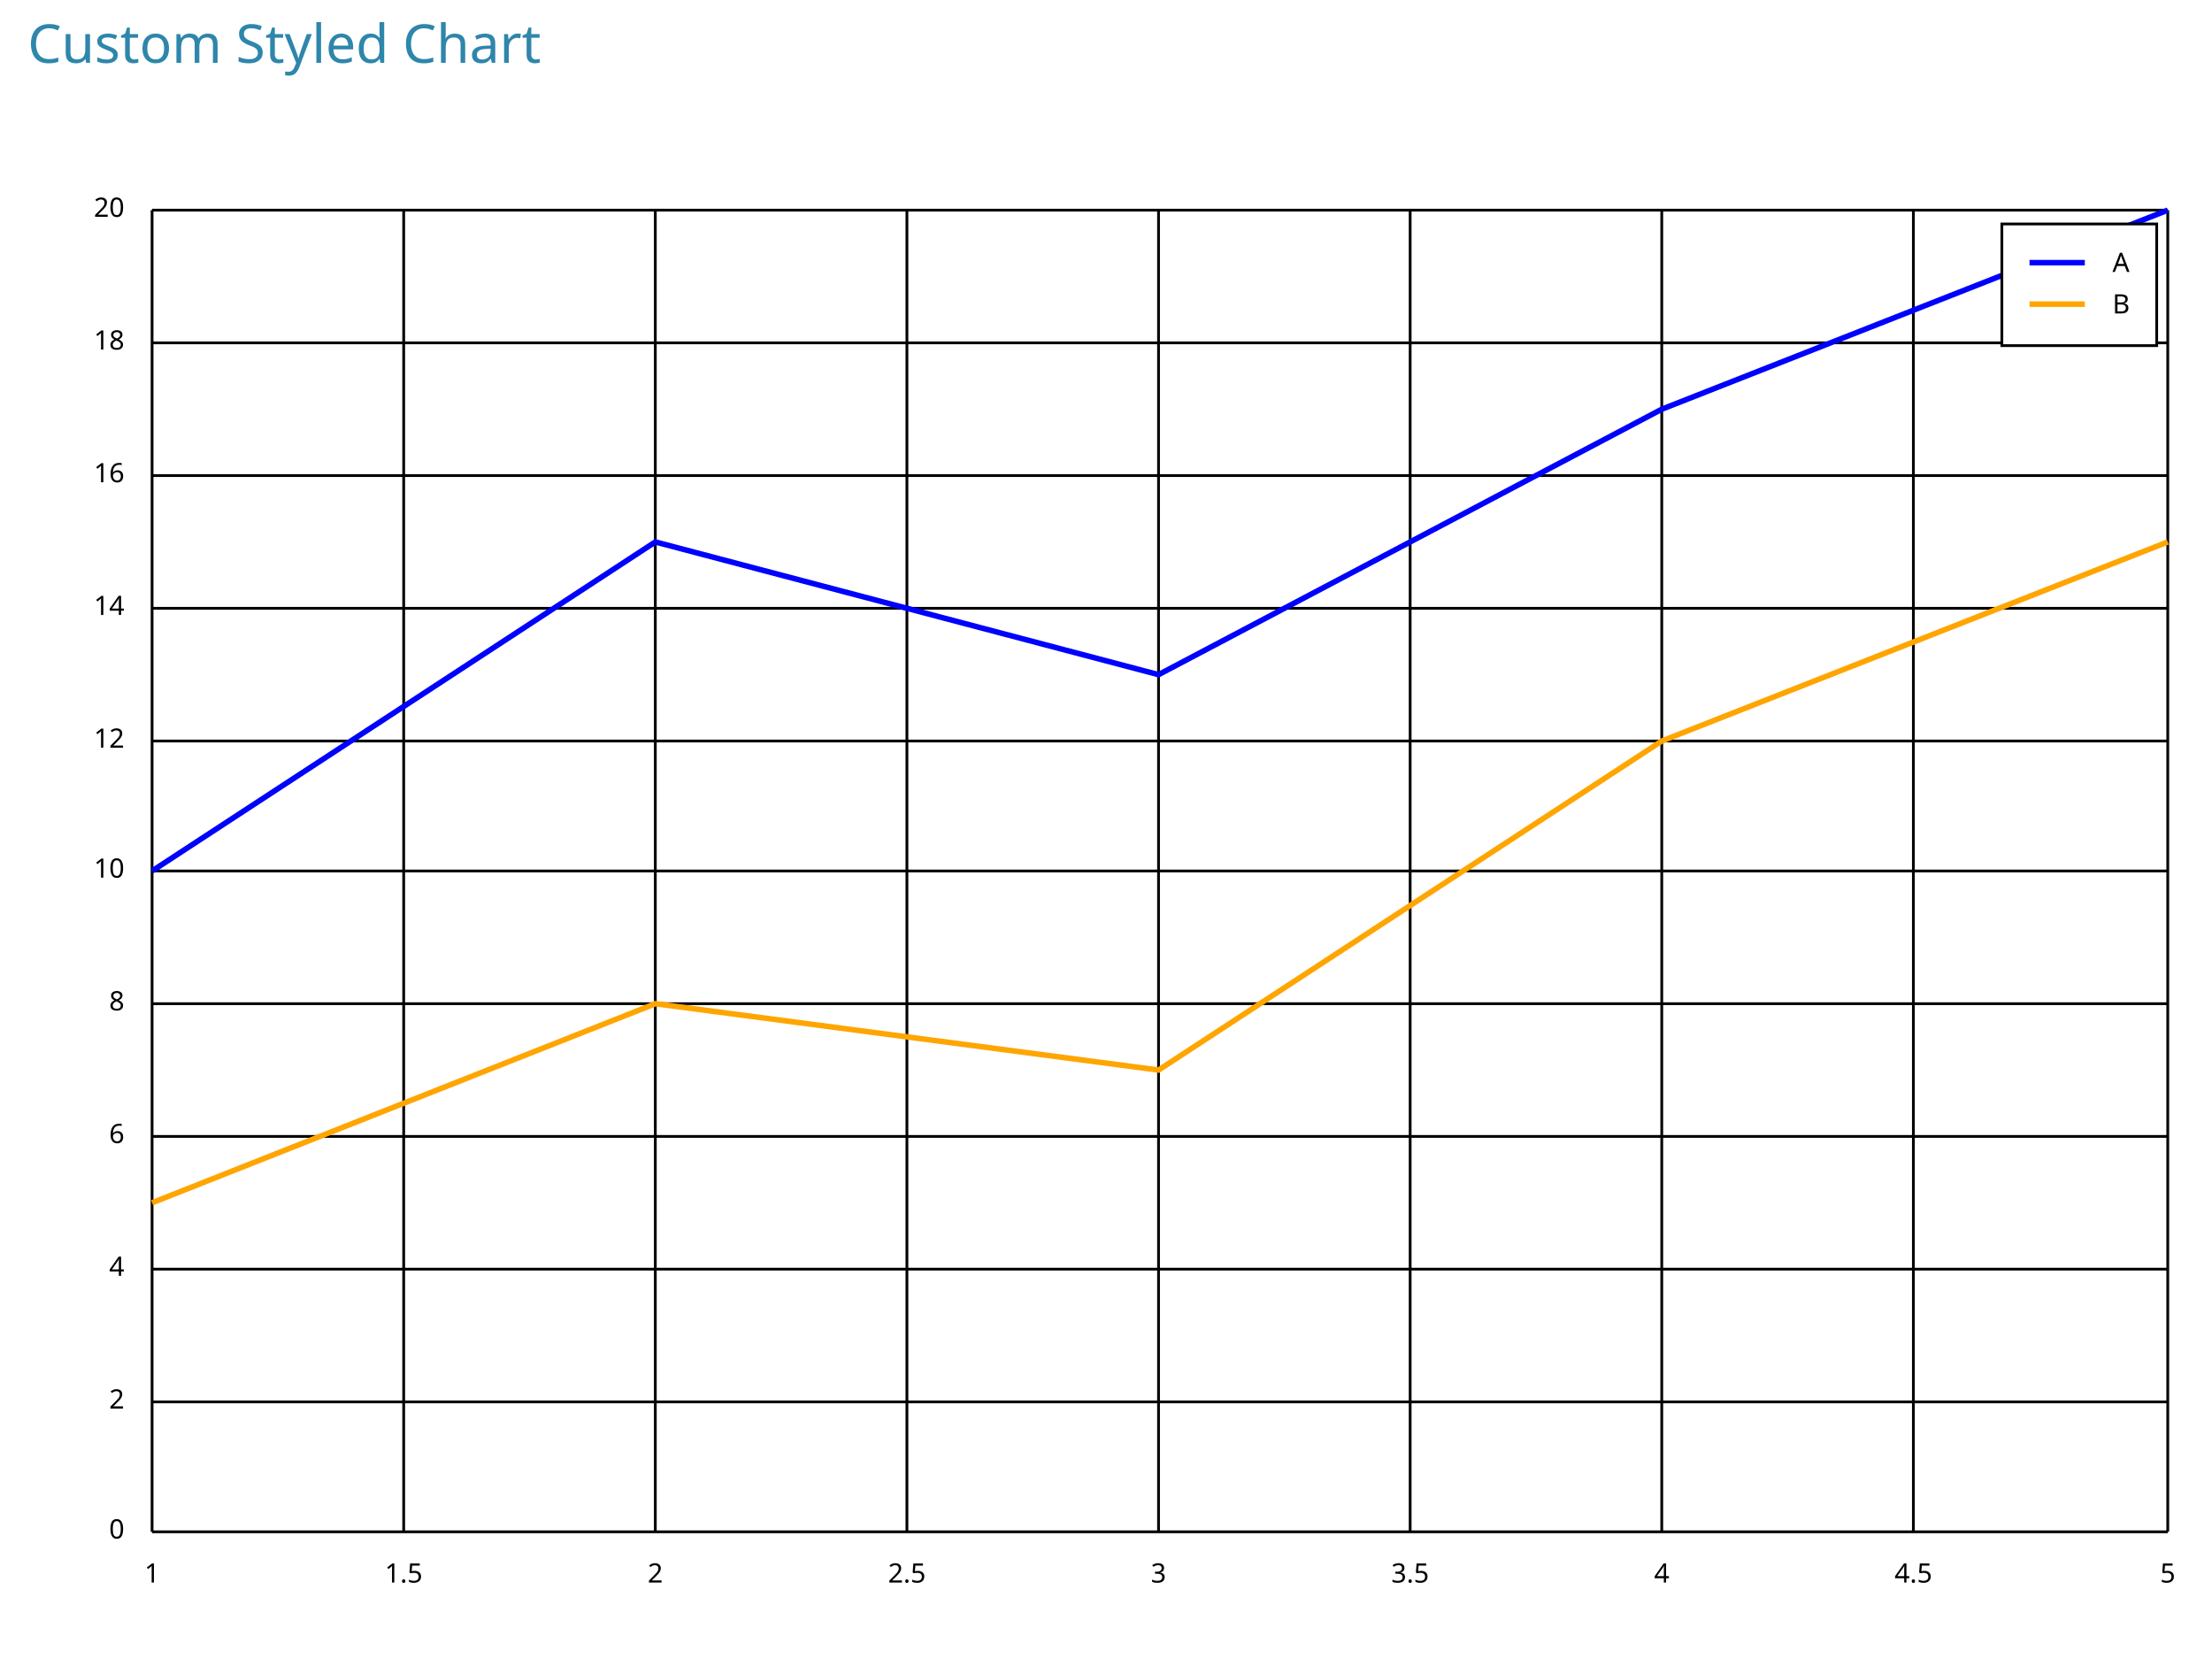
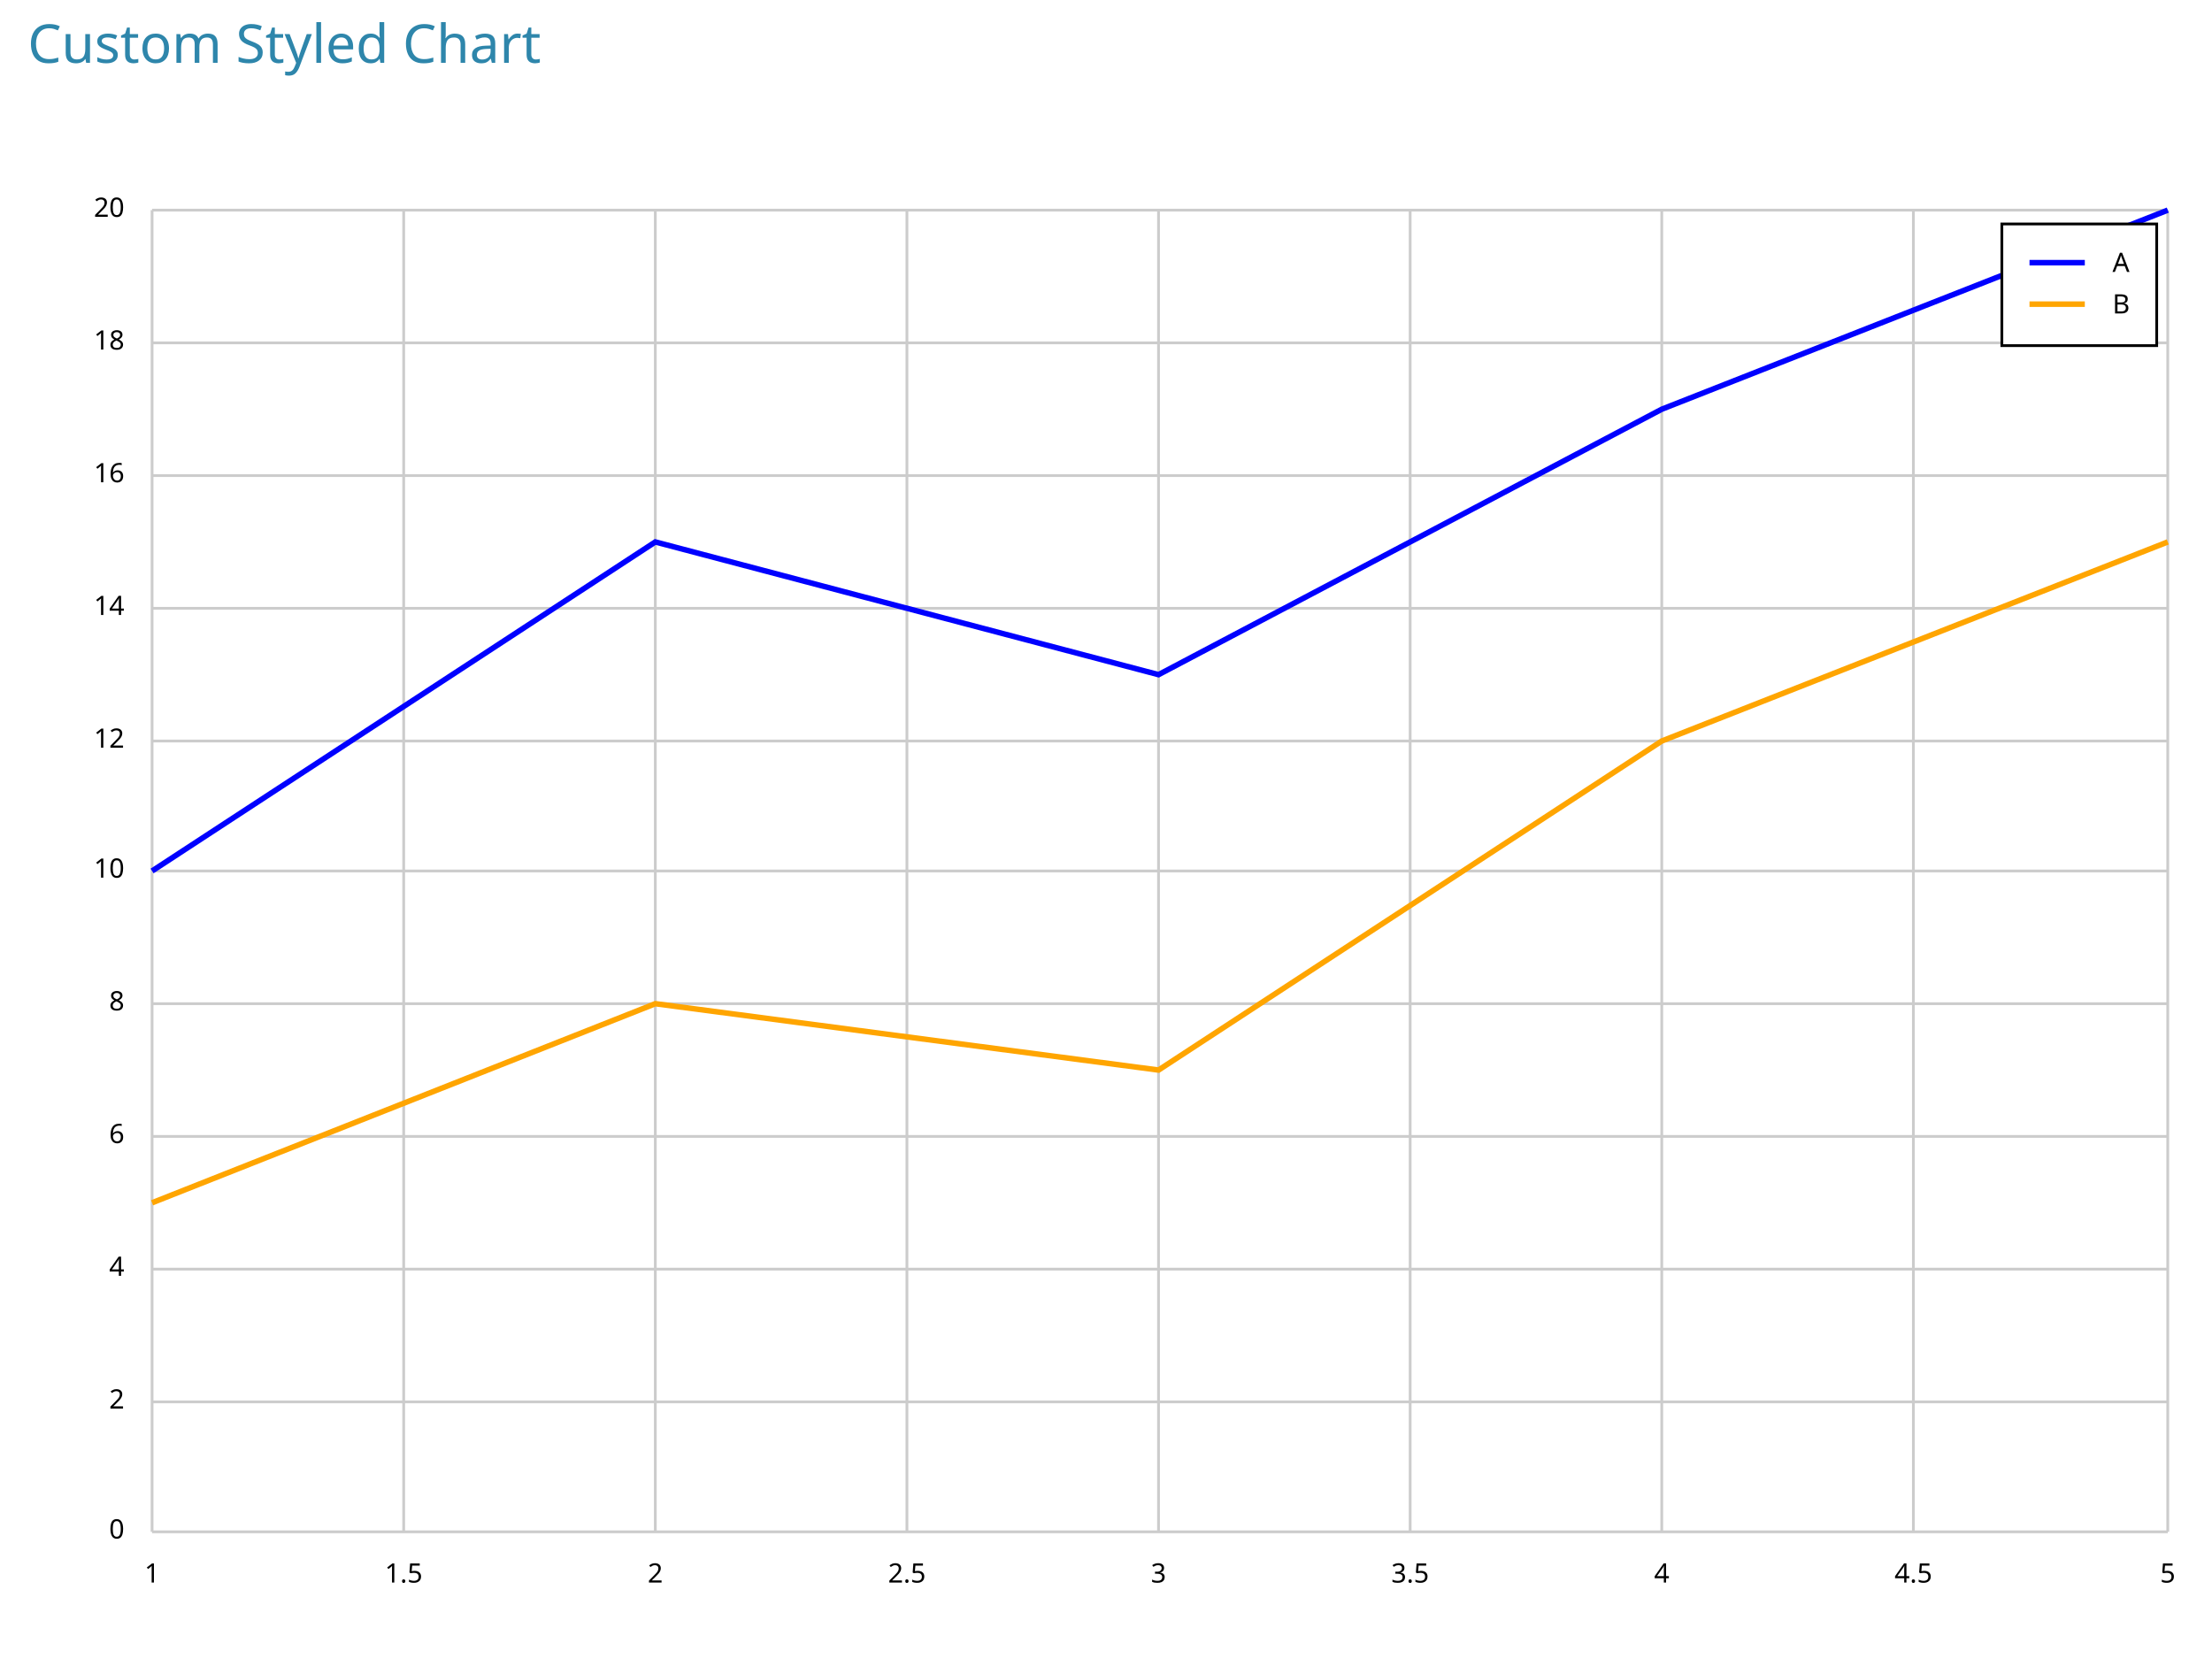
<svg xmlns="http://www.w3.org/2000/svg" width="800" height="600" viewBox="0 0 800 600">
  <rect x="0" y="0" width="800" height="600" opacity="1" fill="#FFFFFF" stroke="none" />
  <text x="10" y="8" dy="0.76em" text-anchor="start" font-family="sans-serif" font-size="19.355" opacity="1" fill="#2E86AB">
Custom Styled Chart
</text>
  <text x="400" y="59" dy="0.76em" text-anchor="middle" font-family="sans-serif" font-size="12.097" opacity="1" fill="#000000">

</text>
-   <line opacity="1" stroke="#000000" stroke-width="1" x1="55" y1="554" x2="55" y2="76" />
-   <line opacity="1" stroke="#000000" stroke-width="1" x1="146" y1="554" x2="146" y2="76" />
-   <line opacity="1" stroke="#000000" stroke-width="1" x1="237" y1="554" x2="237" y2="76" />
-   <line opacity="1" stroke="#000000" stroke-width="1" x1="328" y1="554" x2="328" y2="76" />
-   <line opacity="1" stroke="#000000" stroke-width="1" x1="419" y1="554" x2="419" y2="76" />
-   <line opacity="1" stroke="#000000" stroke-width="1" x1="510" y1="554" x2="510" y2="76" />
-   <line opacity="1" stroke="#000000" stroke-width="1" x1="601" y1="554" x2="601" y2="76" />
-   <line opacity="1" stroke="#000000" stroke-width="1" x1="692" y1="554" x2="692" y2="76" />
-   <line opacity="1" stroke="#000000" stroke-width="1" x1="784" y1="554" x2="784" y2="76" />
-   <line opacity="1" stroke="#000000" stroke-width="1" x1="55" y1="554" x2="784" y2="554" />
-   <line opacity="1" stroke="#000000" stroke-width="1" x1="55" y1="507" x2="784" y2="507" />
-   <line opacity="1" stroke="#000000" stroke-width="1" x1="55" y1="459" x2="784" y2="459" />
-   <line opacity="1" stroke="#000000" stroke-width="1" x1="55" y1="411" x2="784" y2="411" />
-   <line opacity="1" stroke="#000000" stroke-width="1" x1="55" y1="363" x2="784" y2="363" />
-   <line opacity="1" stroke="#000000" stroke-width="1" x1="55" y1="315" x2="784" y2="315" />
-   <line opacity="1" stroke="#000000" stroke-width="1" x1="55" y1="268" x2="784" y2="268" />
-   <line opacity="1" stroke="#000000" stroke-width="1" x1="55" y1="220" x2="784" y2="220" />
-   <line opacity="1" stroke="#000000" stroke-width="1" x1="55" y1="172" x2="784" y2="172" />
-   <line opacity="1" stroke="#000000" stroke-width="1" x1="55" y1="124" x2="784" y2="124" />
-   <line opacity="1" stroke="#000000" stroke-width="1" x1="55" y1="76" x2="784" y2="76" />
+   <line opacity="1" stroke="#CCCCCC" stroke-width="1" x1="55" y1="554" x2="55" y2="76" />
+   <line opacity="1" stroke="#CCCCCC" stroke-width="1" x1="146" y1="554" x2="146" y2="76" />
+   <line opacity="1" stroke="#CCCCCC" stroke-width="1" x1="237" y1="554" x2="237" y2="76" />
+   <line opacity="1" stroke="#CCCCCC" stroke-width="1" x1="328" y1="554" x2="328" y2="76" />
+   <line opacity="1" stroke="#CCCCCC" stroke-width="1" x1="419" y1="554" x2="419" y2="76" />
+   <line opacity="1" stroke="#CCCCCC" stroke-width="1" x1="510" y1="554" x2="510" y2="76" />
+   <line opacity="1" stroke="#CCCCCC" stroke-width="1" x1="601" y1="554" x2="601" y2="76" />
+   <line opacity="1" stroke="#CCCCCC" stroke-width="1" x1="692" y1="554" x2="692" y2="76" />
+   <line opacity="1" stroke="#CCCCCC" stroke-width="1" x1="784" y1="554" x2="784" y2="76" />
+   <line opacity="1" stroke="#CCCCCC" stroke-width="1" x1="55" y1="554" x2="784" y2="554" />
+   <line opacity="1" stroke="#CCCCCC" stroke-width="1" x1="55" y1="507" x2="784" y2="507" />
+   <line opacity="1" stroke="#CCCCCC" stroke-width="1" x1="55" y1="459" x2="784" y2="459" />
+   <line opacity="1" stroke="#CCCCCC" stroke-width="1" x1="55" y1="411" x2="784" y2="411" />
+   <line opacity="1" stroke="#CCCCCC" stroke-width="1" x1="55" y1="363" x2="784" y2="363" />
+   <line opacity="1" stroke="#CCCCCC" stroke-width="1" x1="55" y1="315" x2="784" y2="315" />
+   <line opacity="1" stroke="#CCCCCC" stroke-width="1" x1="55" y1="268" x2="784" y2="268" />
+   <line opacity="1" stroke="#CCCCCC" stroke-width="1" x1="55" y1="220" x2="784" y2="220" />
+   <line opacity="1" stroke="#CCCCCC" stroke-width="1" x1="55" y1="172" x2="784" y2="172" />
+   <line opacity="1" stroke="#CCCCCC" stroke-width="1" x1="55" y1="124" x2="784" y2="124" />
+   <line opacity="1" stroke="#CCCCCC" stroke-width="1" x1="55" y1="76" x2="784" y2="76" />
  <polyline fill="none" opacity="1" stroke="#FFFFFF" stroke-width="0" points="54,76 54,554 " />
  <text x="45" y="554" dy="0.5ex" text-anchor="end" font-family="sans-serif" font-size="9.677" opacity="1" fill="#000000">
0
</text>
  <polyline fill="none" opacity="1" stroke="#FFFFFF" stroke-width="0" points="49,554 54,554 " />
  <text x="45" y="507" dy="0.5ex" text-anchor="end" font-family="sans-serif" font-size="9.677" opacity="1" fill="#000000">
2
</text>
  <polyline fill="none" opacity="1" stroke="#FFFFFF" stroke-width="0" points="49,507 54,507 " />
  <text x="45" y="459" dy="0.5ex" text-anchor="end" font-family="sans-serif" font-size="9.677" opacity="1" fill="#000000">
4
</text>
  <polyline fill="none" opacity="1" stroke="#FFFFFF" stroke-width="0" points="49,459 54,459 " />
  <text x="45" y="411" dy="0.5ex" text-anchor="end" font-family="sans-serif" font-size="9.677" opacity="1" fill="#000000">
6
</text>
  <polyline fill="none" opacity="1" stroke="#FFFFFF" stroke-width="0" points="49,411 54,411 " />
  <text x="45" y="363" dy="0.5ex" text-anchor="end" font-family="sans-serif" font-size="9.677" opacity="1" fill="#000000">
8
</text>
  <polyline fill="none" opacity="1" stroke="#FFFFFF" stroke-width="0" points="49,363 54,363 " />
  <text x="45" y="315" dy="0.5ex" text-anchor="end" font-family="sans-serif" font-size="9.677" opacity="1" fill="#000000">
10
</text>
  <polyline fill="none" opacity="1" stroke="#FFFFFF" stroke-width="0" points="49,315 54,315 " />
  <text x="45" y="268" dy="0.5ex" text-anchor="end" font-family="sans-serif" font-size="9.677" opacity="1" fill="#000000">
12
</text>
  <polyline fill="none" opacity="1" stroke="#FFFFFF" stroke-width="0" points="49,268 54,268 " />
  <text x="45" y="220" dy="0.5ex" text-anchor="end" font-family="sans-serif" font-size="9.677" opacity="1" fill="#000000">
14
</text>
  <polyline fill="none" opacity="1" stroke="#FFFFFF" stroke-width="0" points="49,220 54,220 " />
  <text x="45" y="172" dy="0.5ex" text-anchor="end" font-family="sans-serif" font-size="9.677" opacity="1" fill="#000000">
16
</text>
  <polyline fill="none" opacity="1" stroke="#FFFFFF" stroke-width="0" points="49,172 54,172 " />
  <text x="45" y="124" dy="0.5ex" text-anchor="end" font-family="sans-serif" font-size="9.677" opacity="1" fill="#000000">
18
</text>
  <polyline fill="none" opacity="1" stroke="#FFFFFF" stroke-width="0" points="49,124 54,124 " />
  <text x="45" y="76" dy="0.5ex" text-anchor="end" font-family="sans-serif" font-size="9.677" opacity="1" fill="#000000">
20
</text>
  <polyline fill="none" opacity="1" stroke="#FFFFFF" stroke-width="0" points="49,76 54,76 " />
  <polyline fill="none" opacity="1" stroke="#FFFFFF" stroke-width="0" points="55,555 784,555 " />
  <text x="55" y="565" dy="0.76em" text-anchor="middle" font-family="sans-serif" font-size="9.677" opacity="1" fill="#000000">
1
</text>
  <polyline fill="none" opacity="1" stroke="#FFFFFF" stroke-width="0" points="55,555 55,560 " />
  <text x="146" y="565" dy="0.76em" text-anchor="middle" font-family="sans-serif" font-size="9.677" opacity="1" fill="#000000">
1.5
</text>
  <polyline fill="none" opacity="1" stroke="#FFFFFF" stroke-width="0" points="146,555 146,560 " />
  <text x="237" y="565" dy="0.76em" text-anchor="middle" font-family="sans-serif" font-size="9.677" opacity="1" fill="#000000">
2
</text>
  <polyline fill="none" opacity="1" stroke="#FFFFFF" stroke-width="0" points="237,555 237,560 " />
  <text x="328" y="565" dy="0.76em" text-anchor="middle" font-family="sans-serif" font-size="9.677" opacity="1" fill="#000000">
2.5
</text>
  <polyline fill="none" opacity="1" stroke="#FFFFFF" stroke-width="0" points="328,555 328,560 " />
  <text x="419" y="565" dy="0.76em" text-anchor="middle" font-family="sans-serif" font-size="9.677" opacity="1" fill="#000000">
3
</text>
  <polyline fill="none" opacity="1" stroke="#FFFFFF" stroke-width="0" points="419,555 419,560 " />
  <text x="510" y="565" dy="0.76em" text-anchor="middle" font-family="sans-serif" font-size="9.677" opacity="1" fill="#000000">
3.5
</text>
  <polyline fill="none" opacity="1" stroke="#FFFFFF" stroke-width="0" points="510,555 510,560 " />
  <text x="601" y="565" dy="0.76em" text-anchor="middle" font-family="sans-serif" font-size="9.677" opacity="1" fill="#000000">
4
</text>
  <polyline fill="none" opacity="1" stroke="#FFFFFF" stroke-width="0" points="601,555 601,560 " />
  <text x="692" y="565" dy="0.76em" text-anchor="middle" font-family="sans-serif" font-size="9.677" opacity="1" fill="#000000">
4.5
</text>
  <polyline fill="none" opacity="1" stroke="#FFFFFF" stroke-width="0" points="692,555 692,560 " />
  <text x="784" y="565" dy="0.76em" text-anchor="middle" font-family="sans-serif" font-size="9.677" opacity="1" fill="#000000">
5
</text>
  <polyline fill="none" opacity="1" stroke="#FFFFFF" stroke-width="0" points="784,555 784,560 " />
  <polyline fill="none" opacity="1" stroke="#0000FF" stroke-width="2" points="55,315 237,196 419,244 601,148 784,76 " />
  <polyline fill="none" opacity="1" stroke="#FFA500" stroke-width="2" points="55,435 237,363 419,387 601,268 784,196 " />
  <rect x="724" y="81" width="56" height="44" opacity="1" fill="#FFFFFF" stroke="none" />
  <rect x="724" y="81" width="56" height="44" opacity="1" fill="none" stroke="#000000" />
  <text x="764" y="91" dy="0.76em" text-anchor="start" font-family="sans-serif" font-size="9.677" opacity="1" fill="#000000">
A
</text>
  <text x="764" y="106" dy="0.76em" text-anchor="start" font-family="sans-serif" font-size="9.677" opacity="1" fill="#000000">
B
</text>
  <polyline fill="none" opacity="1" stroke="#0000FF" stroke-width="2" points="734,95 754,95 " />
  <polyline fill="none" opacity="1" stroke="#FFA500" stroke-width="2" points="734,110 754,110 " />
</svg>
